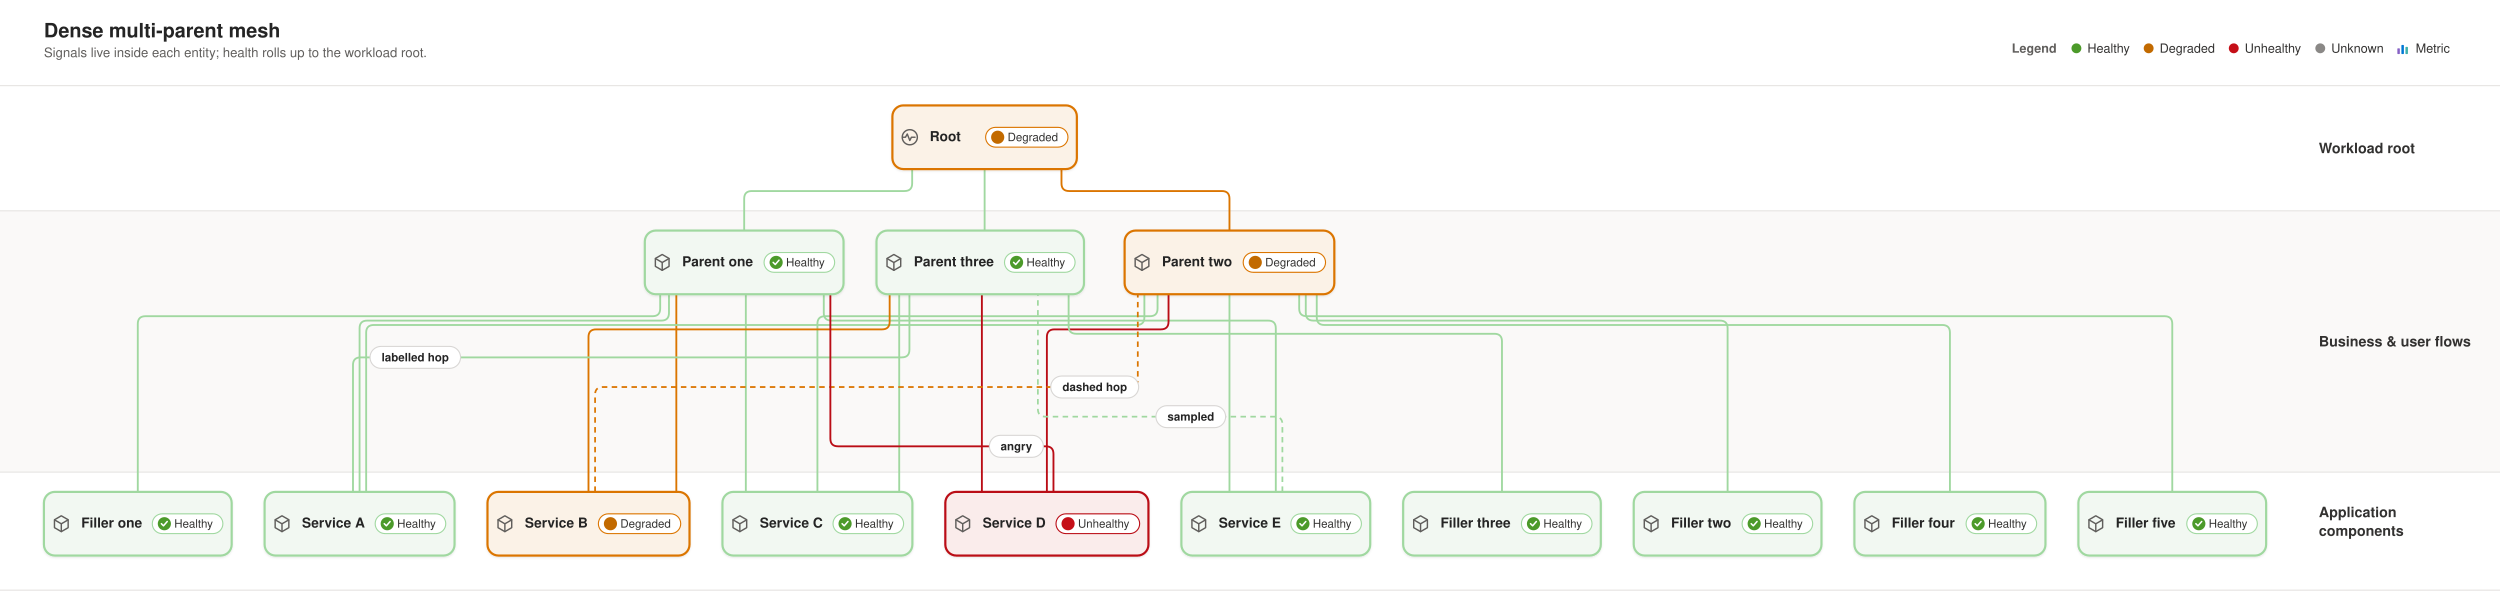
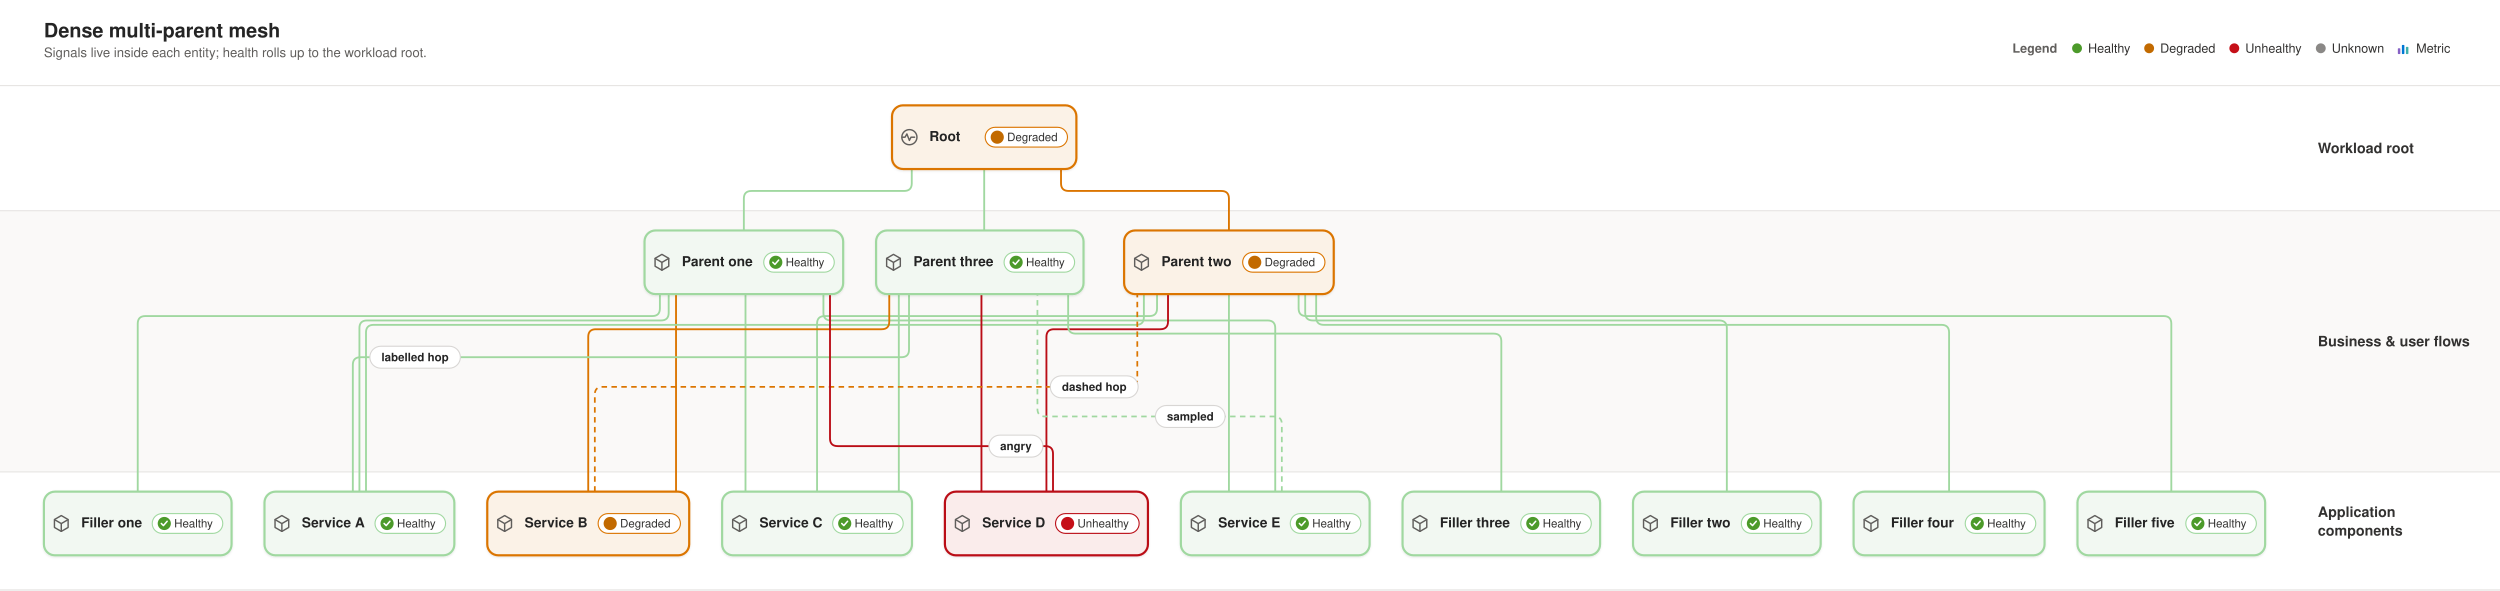
- <svg xmlns="http://www.w3.org/2000/svg" width="2277" height="538" viewBox="0 0 2277 538" font-family="Segoe UI, -apple-system, BlinkMacSystemFont, Helvetica, Arial, sans-serif">
+ <svg xmlns="http://www.w3.org/2000/svg" width="2278" height="538" viewBox="0 0 2278 538" font-family="Segoe UI, -apple-system, BlinkMacSystemFont, Helvetica, Arial, sans-serif">
  <defs>
    <filter id="cs" x="-20%" y="-20%" width="140%" height="140%">
      <feDropShadow dx="0" dy="1" stdDeviation="1.3" flood-color="#000" flood-opacity="0.1" />
    </filter>
  </defs>
-   <rect width="2277" height="538" fill="#ffffff" />
-   <rect x="0" y="78.0" width="2277" height="114.0" fill="#ffffff" />
-   <line x1="0" y1="78.0" x2="2277" y2="78.0" stroke="#e6e4e2" />
+   <rect width="2278" height="538" fill="#ffffff" />
+   <rect x="0" y="78.0" width="2278" height="114.0" fill="#ffffff" />
+   <line x1="0" y1="78.0" x2="2278" y2="78.0" stroke="#e6e4e2" />
  <text x="2112.0" y="139.5" font-size="13" font-weight="700" fill="#323130">Workload root</text>
-   <rect x="0" y="192.0" width="2277" height="238.0" fill="#faf9f8" />
-   <line x1="0" y1="192.0" x2="2277" y2="192.0" stroke="#e6e4e2" />
+   <rect x="0" y="192.0" width="2278" height="238.0" fill="#faf9f8" />
+   <line x1="0" y1="192.0" x2="2278" y2="192.0" stroke="#e6e4e2" />
  <text x="2112.0" y="315.5" font-size="13" font-weight="700" fill="#323130">Business &amp; user flows</text>
-   <rect x="0" y="430.0" width="2277" height="90.0" fill="#ffffff" />
-   <line x1="0" y1="430.0" x2="2277" y2="430.0" stroke="#e6e4e2" />
+   <rect x="0" y="430.0" width="2278" height="90.0" fill="#ffffff" />
+   <line x1="0" y1="430.0" x2="2278" y2="430.0" stroke="#e6e4e2" />
  <text x="2112.0" y="471.0" font-size="13" font-weight="700" fill="#323130">Application</text>
  <text x="2112.0" y="488.0" font-size="13" font-weight="700" fill="#323130">components</text>
-   <line x1="0" y1="537.5" x2="2277" y2="537.5" stroke="#e6e4e2" />
+   <line x1="0" y1="537.5" x2="2278" y2="537.5" stroke="#e6e4e2" />
  <text x="40" y="34" font-size="18" font-weight="700" fill="#242424">Dense multi-parent mesh</text>
  <text x="40" y="52" font-size="12" fill="#605e5c">Signals live inside each entity; health rolls up to the workload root.</text>
-   <text x="1873.2" y="48" font-size="11.5" font-weight="600" fill="#605e5c" text-anchor="end">Legend</text>
-   <circle cx="1891.2" cy="44" r="4.5" fill="#4c9a2a" />
-   <text x="1901.2" y="48" font-size="11.5" fill="#323130">Healthy</text>
-   <circle cx="1957.0" cy="44" r="4.5" fill="#c26a00" />
-   <text x="1967.0" y="48" font-size="11.5" fill="#323130">Degraded</text>
-   <circle cx="2034.5" cy="44" r="4.5" fill="#c50f18" />
-   <text x="2044.5" y="48" font-size="11.5" fill="#323130">Unhealthy</text>
-   <circle cx="2113.3" cy="44" r="4.5" fill="#8a8886" />
-   <text x="2123.3" y="48" font-size="11.5" fill="#323130">Unknown</text>
-   <g transform="translate(2182.2,37.0) scale(0.875)">
+   <text x="1874.6" y="48" font-size="11.5" font-weight="600" fill="#605e5c" text-anchor="end">Legend</text>
+   <circle cx="1892.6" cy="44" r="4.5" fill="#4c9a2a" />
+   <text x="1902.6" y="48" font-size="11.5" fill="#323130">Healthy</text>
+   <circle cx="1958.3" cy="44" r="4.5" fill="#c26a00" />
+   <text x="1968.3" y="48" font-size="11.5" fill="#323130">Degraded</text>
+   <circle cx="2035.9" cy="44" r="4.5" fill="#c50f18" />
+   <text x="2045.9" y="48" font-size="11.5" fill="#323130">Unhealthy</text>
+   <circle cx="2114.7" cy="44" r="4.5" fill="#8a8886" />
+   <text x="2124.7" y="48" font-size="11.5" fill="#323130">Unknown</text>
+   <g transform="translate(2183.6,37.0) scale(0.875)">
    <rect x="1.5" y="8" width="2.6" height="6" rx="0.6" fill="#8661c5" />
    <rect x="5.7" y="4.5" width="2.6" height="9.5" rx="0.6" fill="#0078D4" />
    <rect x="9.9" y="6.5" width="2.6" height="7.5" rx="0.6" fill="#3fb0ac" />
  </g>
-   <text x="2200.2" y="48" font-size="11.5" fill="#323130">Metric</text>
+   <text x="2201.6" y="48" font-size="11.5" fill="#323130">Metric</text>
  <g transform="translate(40.0,0)">
    <g fill="none" stroke-linecap="butt" stroke-linejoin="round">
      <path d="M85.5 448.0 L85.5 295.0 Q85.5 288.0 92.5 288.0 L554.3 288.0 Q561.3 288.0 561.3 281.0 L561.3 268.0" stroke="#a0d8a0" stroke-width="1.7" />
      <path d="M287.5 448.0 L287.5 299.0 Q287.5 292.0 294.5 292.0 L562.3 292.0 Q569.3 292.0 569.3 285.0 L569.3 268.0" stroke="#a0d8a0" stroke-width="1.7" />
      <path d="M639.3 448.0 L639.3 268.0" stroke="#a0d8a0" stroke-width="1.7" />
      <path d="M1122.0 448.0 L1122.0 299.0 Q1122.0 292.0 1115.0 292.0 L717.3 292.0 Q710.3 292.0 710.3 285.0 L710.3 268.0" stroke="#a0d8a0" stroke-width="1.7" />
      <path d="M576.0 448.0 L576.0 268.0" stroke="#db7500" stroke-width="1.7" />
      <path d="M293.5 448.0 L293.5 303.0 Q293.5 296.0 300.5 296.0 L995.3 296.0 Q1002.3 296.0 1002.3 289.0 L1002.3 268.0" stroke="#a0d8a0" stroke-width="1.7" />
      <path d="M704.5 448.0 L704.5 295.0 Q704.5 288.0 711.5 288.0 L1007.3 288.0 Q1014.3 288.0 1014.3 281.0 L1014.3 268.0" stroke="#a0d8a0" stroke-width="1.7" />
      <path d="M1079.8 448.0 L1079.8 268.0" stroke="#a0d8a0" stroke-width="1.7" />
      <path d="M1533.5 448.0 L1533.5 299.0 Q1533.5 292.0 1526.5 292.0 L1156.3 292.0 Q1149.3 292.0 1149.3 285.0 L1149.3 268.0" stroke="#a0d8a0" stroke-width="1.7" />
      <path d="M1736.0 448.0 L1736.0 303.0 Q1736.0 296.0 1729.0 296.0 L1166.3 296.0 Q1159.3 296.0 1159.3 289.0 L1159.3 268.0" stroke="#a0d8a0" stroke-width="1.7" />
      <path d="M1938.5 448.0 L1938.5 295.0 Q1938.5 288.0 1931.5 288.0 L1150.3 288.0 Q1143.3 288.0 1143.3 281.0 L1143.3 268.0" stroke="#a0d8a0" stroke-width="1.7" />
      <path d="M913.5 448.0 L913.5 307.0 Q913.5 300.0 920.5 300.0 L1017.3 300.0 Q1024.3 300.0 1024.3 293.0 L1024.3 268.0" stroke="#ba0d16" stroke-width="1.7" />
      <path d="M779.0 448.0 L779.0 268.0" stroke="#a0d8a0" stroke-width="1.7" />
      <path d="M1328.0 448.0 L1328.0 311.0 Q1328.0 304.0 1321.0 304.0 L940.3 304.0 Q933.3 304.0 933.3 297.0 L933.3 268.0" stroke="#a0d8a0" stroke-width="1.7" />
      <path d="M496.0 448.0 L496.0 307.0 Q496.0 300.0 503.0 300.0 L763.3 300.0 Q770.3 300.0 770.3 293.0 L770.3 268.0" stroke="#db7500" stroke-width="1.7" />
      <path d="M854.3 448.0 L854.3 268.0" stroke="#ba0d16" stroke-width="1.7" />
      <path d="M637.8 210.0 L637.8 181.0 Q637.8 174.0 644.8 174.0 L783.8 174.0 Q790.8 174.0 790.8 167.0 L790.8 154.0" stroke="#a0d8a0" stroke-width="1.7" />
      <path d="M856.8 210.0 L856.8 154.0" stroke="#a0d8a0" stroke-width="1.7" />
      <path d="M1079.8 210.0 L1079.8 181.0 Q1079.8 174.0 1072.8 174.0 L933.8 174.0 Q926.8 174.0 926.8 167.0 L926.8 154.0" stroke="#db7500" stroke-width="1.7" />
      <path d="M281.5 448.0 L281.5 332.5 Q281.5 325.5 288.5 325.5 L781.3 325.5 Q788.3 325.5 788.3 318.5 L788.3 268.0" stroke="#a0d8a0" stroke-width="1.7" />
      <path d="M502.0 448.0 L502.0 359.5 Q502.0 352.5 509.0 352.5 L989.3 352.5 Q996.3 352.5 996.3 345.5 L996.3 268.0" stroke="#db7500" stroke-width="1.6" stroke-dasharray="5 4" />
      <path d="M919.5 448.0 L919.5 413.5 Q919.5 406.5 912.5 406.5 L723.3 406.5 Q716.3 406.5 716.3 399.5 L716.3 268.0" stroke="#ba0d16" stroke-width="1.7" />
      <path d="M1128.0 448.0 L1128.0 386.5 Q1128.0 379.5 1121.0 379.5 L912.3 379.5 Q905.3 379.5 905.3 372.5 L905.3 268.0" stroke="#a0d8a0" stroke-width="1.6" stroke-dasharray="5 4" />
    </g>
    <g stroke="none">
      <rect x="297.0" y="315.5" width="82.5" height="20" rx="10" fill="#ffffff" stroke="#d8d6d4" stroke-width="1" />
      <text x="338.2" y="329.1" font-size="10.5" font-weight="600" fill="#242424" text-anchor="middle">labelled hop</text>
    </g>
    <g stroke="none">
      <rect x="917.0" y="342.5" width="80.1" height="20" rx="10" fill="#ffffff" stroke="#d8d6d4" stroke-width="1" />
      <text x="957.1" y="356.1" font-size="10.5" font-weight="600" fill="#242424" text-anchor="middle">dashed hop</text>
    </g>
    <g stroke="none">
      <rect x="861.1" y="396.5" width="49.2" height="20" rx="10" fill="#ffffff" stroke="#d8d6d4" stroke-width="1" />
      <text x="885.7" y="410.1" font-size="10.5" font-weight="600" fill="#242424" text-anchor="middle">angry</text>
    </g>
    <g stroke="none">
      <rect x="1012.8" y="369.5" width="63.5" height="20" rx="10" fill="#ffffff" stroke="#d8d6d4" stroke-width="1" />
      <text x="1044.6" y="383.1" font-size="10.5" font-weight="600" fill="#242424" text-anchor="middle">sampled</text>
    </g>
    <g filter="url(#cs)">
      <rect x="201.0" y="448.0" width="173" height="58" rx="10" fill="#f2f8f2" stroke="#a0d8a0" stroke-width="2" />
    </g>
    <g transform="translate(207.0,467.16) scale(0.82)">
      <path d="M12 3.2l7.6 4.4v8.8L12 20.8l-7.6-4.4V7.6z" fill="none" stroke="#605e5c" stroke-width="1.6" stroke-linecap="round" stroke-linejoin="round" />
      <path d="M4.6 7.8l7.4 4.3 7.4-4.3M12 12.1v8.6" fill="none" stroke="#605e5c" stroke-width="1.6" stroke-linecap="round" stroke-linejoin="round" />
    </g>
    <text x="235.0" y="480.5" font-size="12.5" font-weight="600" fill="#242424">Service A</text>
    <rect x="301.7" y="468.00" width="64.3" height="18" rx="9" fill="#ffffff" stroke="#a0d8a0" stroke-width="1" />
    <circle cx="312.7" cy="477.0" r="6" fill="#4c9a2a" />
    <path d="M310.0 477.0 l1.9 1.9 l3.4 -3.9" fill="none" stroke="#ffffff" stroke-width="1.4" stroke-linecap="round" stroke-linejoin="round" />
    <text x="321.7" y="480.57" font-size="10.5" fill="#323130">Healthy</text>
    <g filter="url(#cs)">
      <rect x="547.3" y="210.0" width="181" height="58" rx="10" fill="#f2f8f2" stroke="#a0d8a0" stroke-width="2" />
    </g>
    <g transform="translate(553.3,229.16) scale(0.82)">
      <path d="M12 3.2l7.6 4.4v8.8L12 20.8l-7.6-4.4V7.6z" fill="none" stroke="#605e5c" stroke-width="1.6" stroke-linecap="round" stroke-linejoin="round" />
      <path d="M4.6 7.8l7.4 4.3 7.4-4.3M12 12.1v8.6" fill="none" stroke="#605e5c" stroke-width="1.6" stroke-linecap="round" stroke-linejoin="round" />
    </g>
    <text x="581.3" y="242.5" font-size="12.5" font-weight="600" fill="#242424">Parent one</text>
    <rect x="655.9" y="230.00" width="64.3" height="18" rx="9" fill="#ffffff" stroke="#a0d8a0" stroke-width="1" />
    <circle cx="666.9" cy="239.0" r="6" fill="#4c9a2a" />
    <path d="M664.2 239.0 l1.9 1.9 l3.4 -3.9" fill="none" stroke="#ffffff" stroke-width="1.4" stroke-linecap="round" stroke-linejoin="round" />
    <text x="675.9" y="242.57" font-size="10.5" fill="#323130">Healthy</text>
    <g filter="url(#cs)">
      <rect x="984.3" y="210.0" width="191" height="58" rx="10" fill="#fbf2e7" stroke="#db7500" stroke-width="2" />
    </g>
    <g transform="translate(990.3,229.16) scale(0.82)">
      <path d="M12 3.2l7.6 4.4v8.8L12 20.8l-7.6-4.4V7.6z" fill="none" stroke="#605e5c" stroke-width="1.6" stroke-linecap="round" stroke-linejoin="round" />
      <path d="M4.6 7.8l7.4 4.3 7.4-4.3M12 12.1v8.6" fill="none" stroke="#605e5c" stroke-width="1.6" stroke-linecap="round" stroke-linejoin="round" />
    </g>
    <text x="1018.3" y="242.5" font-size="12.5" font-weight="600" fill="#242424">Parent two</text>
    <rect x="1092.3" y="230.00" width="75.0" height="18" rx="9" fill="#ffffff" stroke="#db7500" stroke-width="1" />
    <circle cx="1103.3" cy="239.0" r="6" fill="#c26a00" />
    <text x="1112.3" y="242.57" font-size="10.5" fill="#323130">Degraded</text>
    <g filter="url(#cs)">
      <rect x="758.3" y="210.0" width="189" height="58" rx="10" fill="#f2f8f2" stroke="#a0d8a0" stroke-width="2" />
    </g>
    <g transform="translate(764.3,229.16) scale(0.82)">
      <path d="M12 3.2l7.6 4.4v8.8L12 20.8l-7.6-4.4V7.6z" fill="none" stroke="#605e5c" stroke-width="1.6" stroke-linecap="round" stroke-linejoin="round" />
      <path d="M4.6 7.8l7.4 4.3 7.4-4.3M12 12.1v8.6" fill="none" stroke="#605e5c" stroke-width="1.6" stroke-linecap="round" stroke-linejoin="round" />
    </g>
    <text x="792.3" y="242.5" font-size="12.5" font-weight="600" fill="#242424">Parent three</text>
    <rect x="874.9" y="230.00" width="64.3" height="18" rx="9" fill="#ffffff" stroke="#a0d8a0" stroke-width="1" />
    <circle cx="885.9" cy="239.0" r="6" fill="#4c9a2a" />
    <path d="M883.2 239.0 l1.9 1.9 l3.4 -3.9" fill="none" stroke="#ffffff" stroke-width="1.4" stroke-linecap="round" stroke-linejoin="round" />
    <text x="894.9" y="242.57" font-size="10.5" fill="#323130">Healthy</text>
    <g filter="url(#cs)">
      <rect x="404.0" y="448.0" width="184" height="58" rx="10" fill="#fbf2e7" stroke="#db7500" stroke-width="2" />
    </g>
    <g transform="translate(410.0,467.16) scale(0.82)">
      <path d="M12 3.2l7.6 4.4v8.8L12 20.8l-7.6-4.4V7.6z" fill="none" stroke="#605e5c" stroke-width="1.6" stroke-linecap="round" stroke-linejoin="round" />
      <path d="M4.6 7.8l7.4 4.3 7.4-4.3M12 12.1v8.6" fill="none" stroke="#605e5c" stroke-width="1.6" stroke-linecap="round" stroke-linejoin="round" />
    </g>
    <text x="438.0" y="480.5" font-size="12.5" font-weight="600" fill="#242424">Service B</text>
    <rect x="505.0" y="468.00" width="75.0" height="18" rx="9" fill="#ffffff" stroke="#db7500" stroke-width="1" />
    <circle cx="516.0" cy="477.0" r="6" fill="#c26a00" />
    <text x="525.0" y="480.57" font-size="10.5" fill="#323130">Degraded</text>
    <g filter="url(#cs)">
      <rect x="618.0" y="448.0" width="173" height="58" rx="10" fill="#f2f8f2" stroke="#a0d8a0" stroke-width="2" />
    </g>
    <g transform="translate(624.0,467.16) scale(0.82)">
      <path d="M12 3.2l7.6 4.4v8.8L12 20.8l-7.6-4.4V7.6z" fill="none" stroke="#605e5c" stroke-width="1.6" stroke-linecap="round" stroke-linejoin="round" />
      <path d="M4.6 7.8l7.4 4.3 7.4-4.3M12 12.1v8.6" fill="none" stroke="#605e5c" stroke-width="1.6" stroke-linecap="round" stroke-linejoin="round" />
    </g>
    <text x="652.0" y="480.5" font-size="12.5" font-weight="600" fill="#242424">Service C</text>
    <rect x="718.7" y="468.00" width="64.3" height="18" rx="9" fill="#ffffff" stroke="#a0d8a0" stroke-width="1" />
    <circle cx="729.7" cy="477.0" r="6" fill="#4c9a2a" />
    <path d="M727.0 477.0 l1.9 1.9 l3.4 -3.9" fill="none" stroke="#ffffff" stroke-width="1.4" stroke-linecap="round" stroke-linejoin="round" />
    <text x="738.7" y="480.57" font-size="10.5" fill="#323130">Healthy</text>
    <g filter="url(#cs)">
      <rect x="821.0" y="448.0" width="185" height="58" rx="10" fill="#faeceb" stroke="#ba0d16" stroke-width="2" />
    </g>
    <g transform="translate(827.0,467.16) scale(0.82)">
      <path d="M12 3.2l7.6 4.4v8.8L12 20.8l-7.6-4.4V7.6z" fill="none" stroke="#605e5c" stroke-width="1.6" stroke-linecap="round" stroke-linejoin="round" />
      <path d="M4.6 7.8l7.4 4.3 7.4-4.3M12 12.1v8.6" fill="none" stroke="#605e5c" stroke-width="1.6" stroke-linecap="round" stroke-linejoin="round" />
    </g>
    <text x="855.0" y="480.5" font-size="12.5" font-weight="600" fill="#242424">Service D</text>
    <rect x="921.8" y="468.00" width="76.2" height="18" rx="9" fill="#ffffff" stroke="#ba0d16" stroke-width="1" />
    <circle cx="932.8" cy="477.0" r="6" fill="#c50f18" />
    <text x="941.8" y="480.57" font-size="10.5" fill="#323130">Unhealthy</text>
    <g filter="url(#cs)">
      <rect x="1036.0" y="448.0" width="172" height="58" rx="10" fill="#f2f8f2" stroke="#a0d8a0" stroke-width="2" />
    </g>
    <g transform="translate(1042.0,467.16) scale(0.82)">
      <path d="M12 3.2l7.6 4.4v8.8L12 20.8l-7.6-4.4V7.6z" fill="none" stroke="#605e5c" stroke-width="1.6" stroke-linecap="round" stroke-linejoin="round" />
      <path d="M4.6 7.8l7.4 4.3 7.4-4.3M12 12.1v8.6" fill="none" stroke="#605e5c" stroke-width="1.6" stroke-linecap="round" stroke-linejoin="round" />
    </g>
    <text x="1070.0" y="480.5" font-size="12.5" font-weight="600" fill="#242424">Service E</text>
    <rect x="1135.7" y="468.00" width="64.3" height="18" rx="9" fill="#ffffff" stroke="#a0d8a0" stroke-width="1" />
    <circle cx="1146.7" cy="477.0" r="6" fill="#4c9a2a" />
    <path d="M1144.0 477.0 l1.9 1.9 l3.4 -3.9" fill="none" stroke="#ffffff" stroke-width="1.4" stroke-linecap="round" stroke-linejoin="round" />
    <text x="1155.7" y="480.57" font-size="10.5" fill="#323130">Healthy</text>
    <g filter="url(#cs)">
      <rect x="0.0" y="448.0" width="171" height="58" rx="10" fill="#f2f8f2" stroke="#a0d8a0" stroke-width="2" />
    </g>
    <g transform="translate(6.0,467.16) scale(0.82)">
      <path d="M12 3.2l7.6 4.4v8.8L12 20.8l-7.6-4.4V7.6z" fill="none" stroke="#605e5c" stroke-width="1.6" stroke-linecap="round" stroke-linejoin="round" />
      <path d="M4.6 7.8l7.4 4.3 7.4-4.3M12 12.1v8.6" fill="none" stroke="#605e5c" stroke-width="1.6" stroke-linecap="round" stroke-linejoin="round" />
    </g>
    <text x="34.0" y="480.5" font-size="12.5" font-weight="600" fill="#242424">Filler one</text>
    <rect x="98.7" y="468.00" width="64.3" height="18" rx="9" fill="#ffffff" stroke="#a0d8a0" stroke-width="1" />
    <circle cx="109.7" cy="477.0" r="6" fill="#4c9a2a" />
    <path d="M107.0 477.0 l1.9 1.9 l3.4 -3.9" fill="none" stroke="#ffffff" stroke-width="1.4" stroke-linecap="round" stroke-linejoin="round" />
    <text x="118.7" y="480.57" font-size="10.5" fill="#323130">Healthy</text>
    <g filter="url(#cs)">
      <rect x="1448.0" y="448.0" width="171" height="58" rx="10" fill="#f2f8f2" stroke="#a0d8a0" stroke-width="2" />
    </g>
    <g transform="translate(1454.0,467.16) scale(0.82)">
      <path d="M12 3.2l7.6 4.4v8.8L12 20.8l-7.6-4.4V7.6z" fill="none" stroke="#605e5c" stroke-width="1.6" stroke-linecap="round" stroke-linejoin="round" />
      <path d="M4.6 7.8l7.4 4.3 7.4-4.3M12 12.1v8.6" fill="none" stroke="#605e5c" stroke-width="1.6" stroke-linecap="round" stroke-linejoin="round" />
    </g>
    <text x="1482.0" y="480.5" font-size="12.5" font-weight="600" fill="#242424">Filler two</text>
    <rect x="1546.7" y="468.00" width="64.3" height="18" rx="9" fill="#ffffff" stroke="#a0d8a0" stroke-width="1" />
    <circle cx="1557.7" cy="477.0" r="6" fill="#4c9a2a" />
    <path d="M1555.0 477.0 l1.9 1.9 l3.4 -3.9" fill="none" stroke="#ffffff" stroke-width="1.4" stroke-linecap="round" stroke-linejoin="round" />
    <text x="1566.7" y="480.57" font-size="10.5" fill="#323130">Healthy</text>
    <g filter="url(#cs)">
      <rect x="1238.0" y="448.0" width="180" height="58" rx="10" fill="#f2f8f2" stroke="#a0d8a0" stroke-width="2" />
    </g>
    <g transform="translate(1244.0,467.16) scale(0.82)">
      <path d="M12 3.2l7.6 4.4v8.8L12 20.8l-7.6-4.4V7.6z" fill="none" stroke="#605e5c" stroke-width="1.6" stroke-linecap="round" stroke-linejoin="round" />
      <path d="M4.6 7.8l7.4 4.3 7.4-4.3M12 12.1v8.6" fill="none" stroke="#605e5c" stroke-width="1.6" stroke-linecap="round" stroke-linejoin="round" />
    </g>
    <text x="1272.0" y="480.5" font-size="12.5" font-weight="600" fill="#242424">Filler three</text>
    <rect x="1345.7" y="468.00" width="64.3" height="18" rx="9" fill="#ffffff" stroke="#a0d8a0" stroke-width="1" />
    <circle cx="1356.7" cy="477.0" r="6" fill="#4c9a2a" />
    <path d="M1354.0 477.0 l1.9 1.9 l3.4 -3.9" fill="none" stroke="#ffffff" stroke-width="1.4" stroke-linecap="round" stroke-linejoin="round" />
    <text x="1365.7" y="480.57" font-size="10.5" fill="#323130">Healthy</text>
    <g filter="url(#cs)">
      <rect x="1649.0" y="448.0" width="174" height="58" rx="10" fill="#f2f8f2" stroke="#a0d8a0" stroke-width="2" />
    </g>
    <g transform="translate(1655.0,467.16) scale(0.82)">
      <path d="M12 3.2l7.6 4.4v8.8L12 20.8l-7.6-4.4V7.6z" fill="none" stroke="#605e5c" stroke-width="1.6" stroke-linecap="round" stroke-linejoin="round" />
      <path d="M4.6 7.8l7.4 4.3 7.4-4.3M12 12.1v8.6" fill="none" stroke="#605e5c" stroke-width="1.6" stroke-linecap="round" stroke-linejoin="round" />
    </g>
    <text x="1683.0" y="480.5" font-size="12.5" font-weight="600" fill="#242424">Filler four</text>
    <rect x="1750.7" y="468.00" width="64.3" height="18" rx="9" fill="#ffffff" stroke="#a0d8a0" stroke-width="1" />
    <circle cx="1761.7" cy="477.0" r="6" fill="#4c9a2a" />
    <path d="M1759.0 477.0 l1.9 1.9 l3.4 -3.9" fill="none" stroke="#ffffff" stroke-width="1.4" stroke-linecap="round" stroke-linejoin="round" />
    <text x="1770.7" y="480.57" font-size="10.5" fill="#323130">Healthy</text>
    <g filter="url(#cs)">
      <rect x="1853.0" y="448.0" width="171" height="58" rx="10" fill="#f2f8f2" stroke="#a0d8a0" stroke-width="2" />
    </g>
    <g transform="translate(1859.0,467.16) scale(0.82)">
      <path d="M12 3.2l7.6 4.4v8.8L12 20.8l-7.6-4.4V7.6z" fill="none" stroke="#605e5c" stroke-width="1.6" stroke-linecap="round" stroke-linejoin="round" />
      <path d="M4.6 7.8l7.4 4.3 7.4-4.3M12 12.1v8.6" fill="none" stroke="#605e5c" stroke-width="1.6" stroke-linecap="round" stroke-linejoin="round" />
    </g>
    <text x="1887.0" y="480.5" font-size="12.5" font-weight="600" fill="#242424">Filler five</text>
    <rect x="1951.7" y="468.00" width="64.3" height="18" rx="9" fill="#ffffff" stroke="#a0d8a0" stroke-width="1" />
    <circle cx="1962.7" cy="477.0" r="6" fill="#4c9a2a" />
    <path d="M1960.0 477.0 l1.9 1.9 l3.4 -3.9" fill="none" stroke="#ffffff" stroke-width="1.4" stroke-linecap="round" stroke-linejoin="round" />
    <text x="1971.7" y="480.57" font-size="10.5" fill="#323130">Healthy</text>
    <g filter="url(#cs)">
      <rect x="772.8" y="96.0" width="168" height="58" rx="10" fill="#fbf2e7" stroke="#db7500" stroke-width="2" />
    </g>
    <g transform="translate(778.8,115.16) scale(0.82)">
      <circle cx="12" cy="12" r="8.4" fill="none" stroke="#605e5c" stroke-width="1.6" stroke-linecap="round" stroke-linejoin="round" />
      <path d="M4.2 12h3l2-3.6 2.8 7.2 1.8-3.6h4" fill="none" stroke="#605e5c" stroke-width="1.6" stroke-linecap="round" stroke-linejoin="round" />
    </g>
    <text x="806.8" y="128.5" font-size="12.5" font-weight="600" fill="#242424">Root</text>
    <rect x="857.7" y="116.00" width="75.0" height="18" rx="9" fill="#ffffff" stroke="#db7500" stroke-width="1" />
    <circle cx="868.7" cy="125.0" r="6" fill="#c26a00" />
    <text x="877.7" y="128.57" font-size="10.5" fill="#323130">Degraded</text>
  </g>
</svg>
